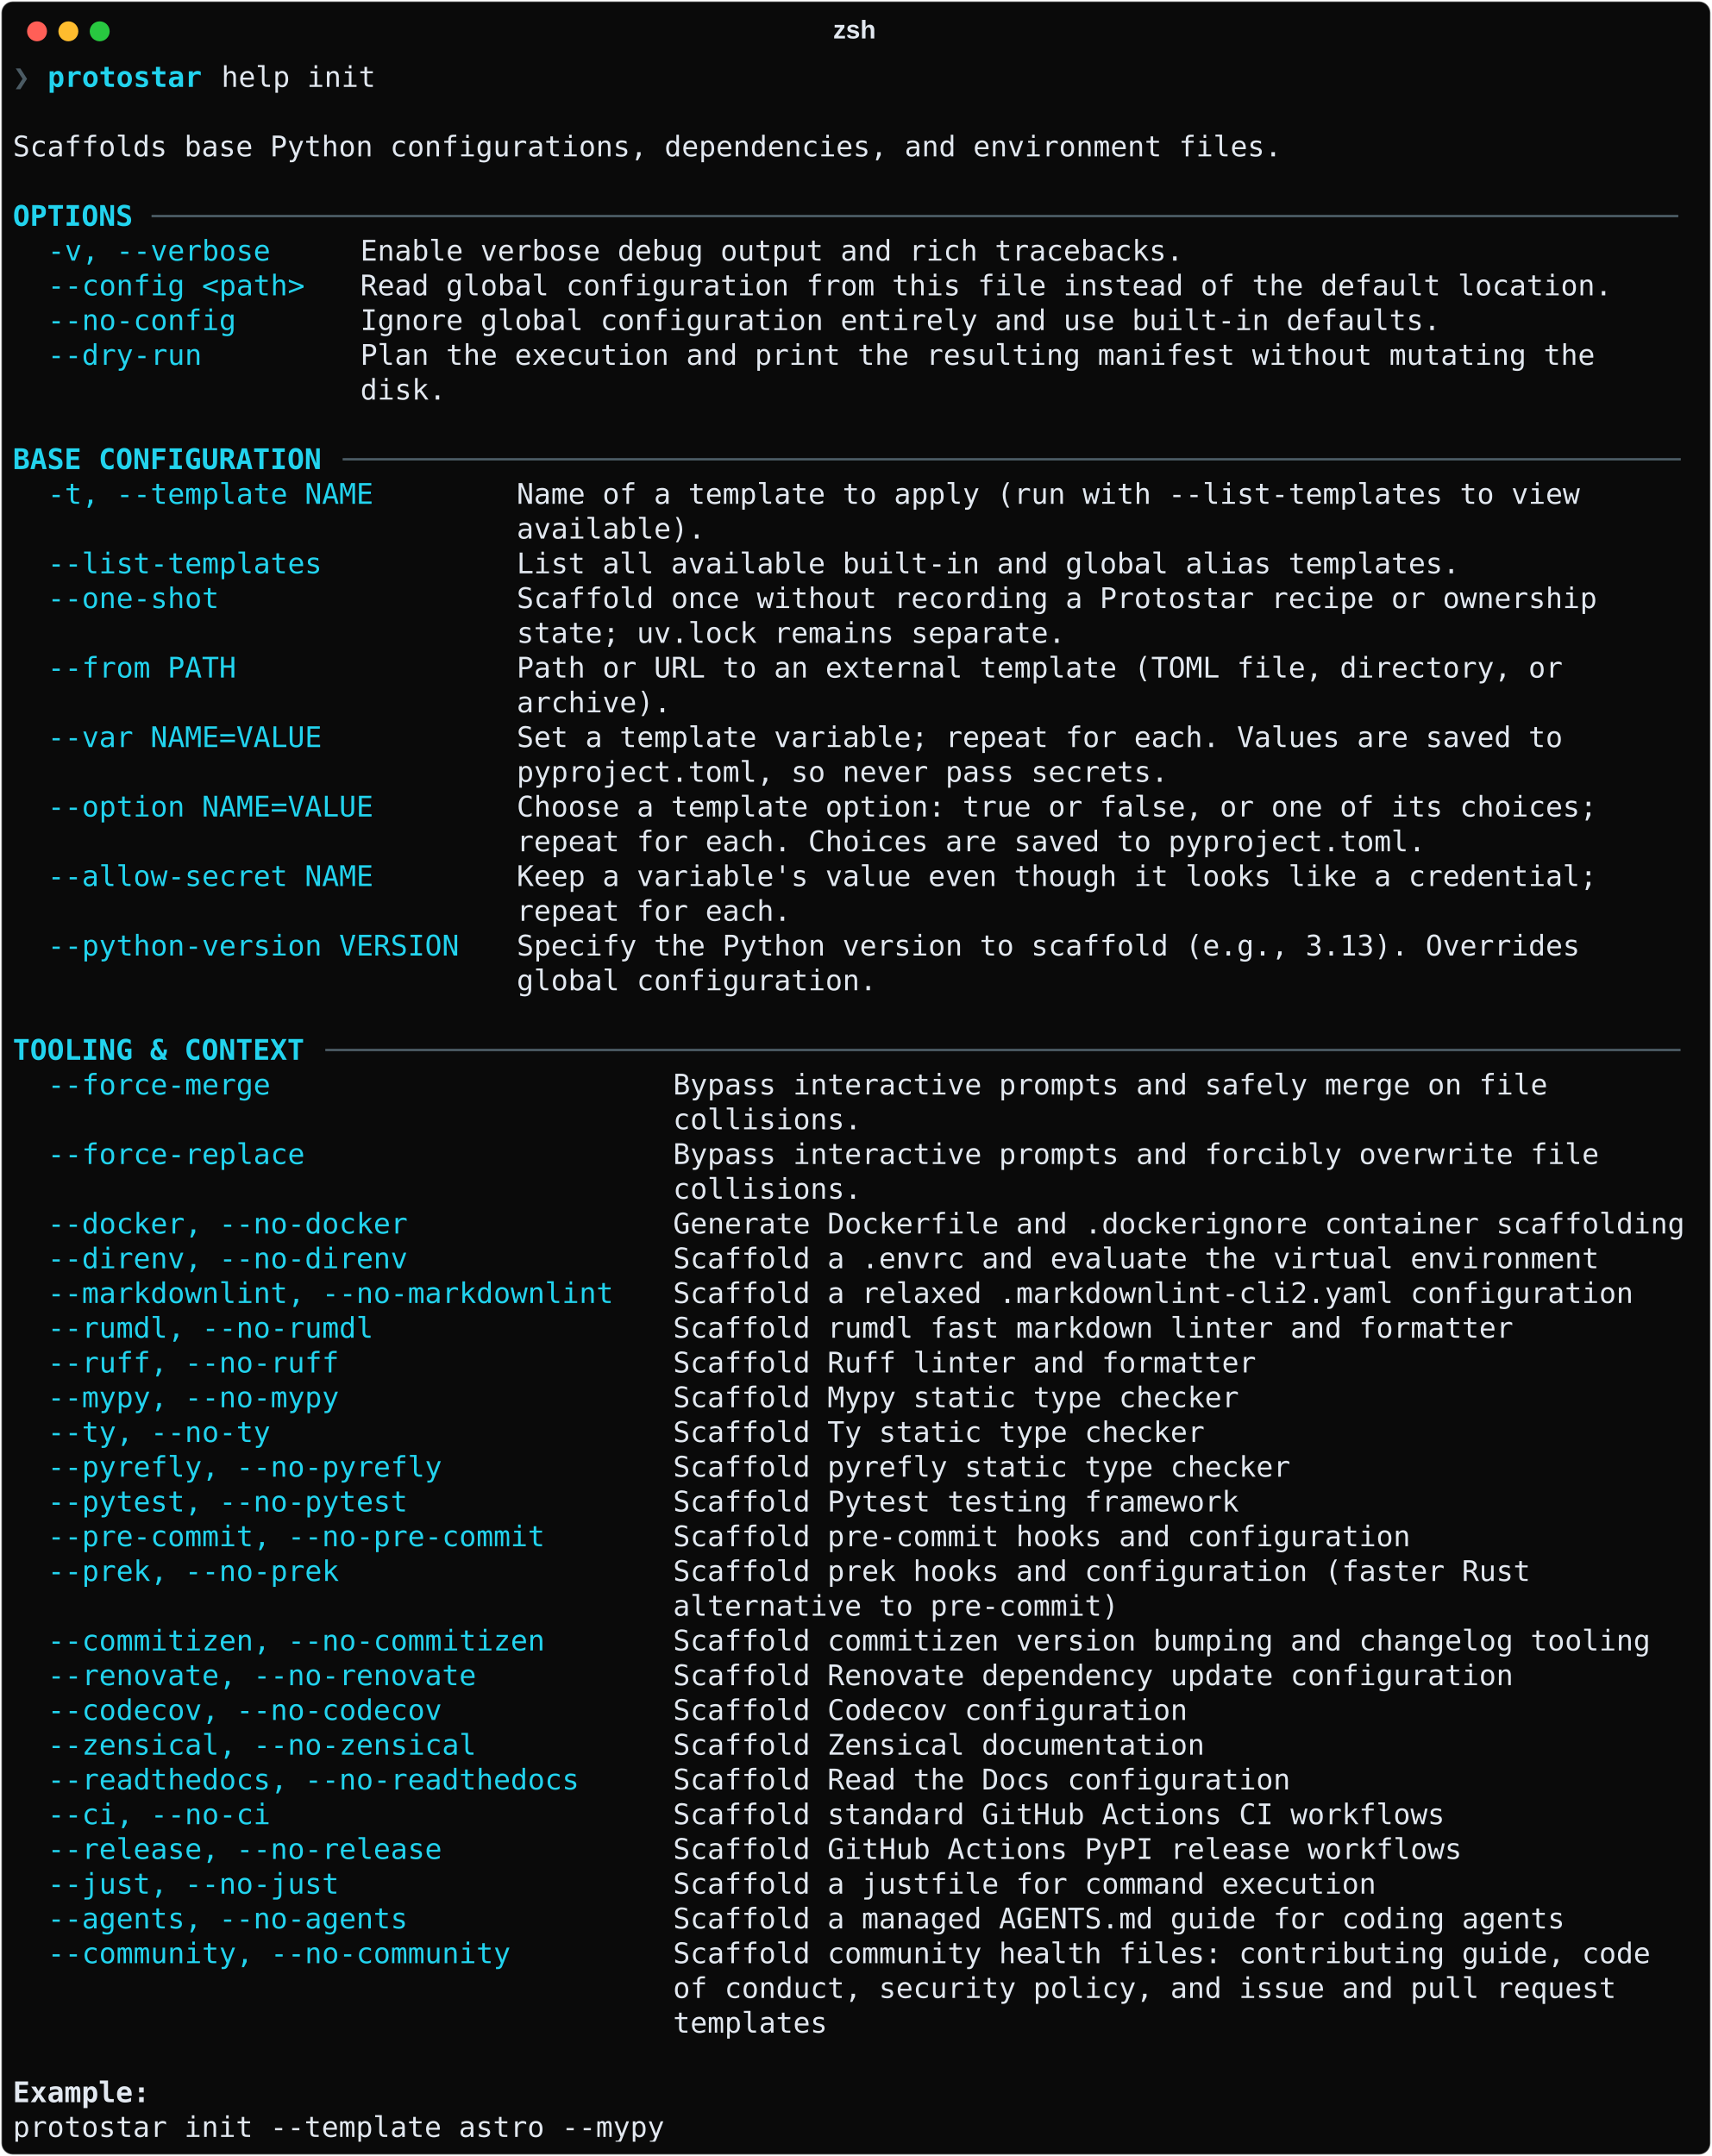
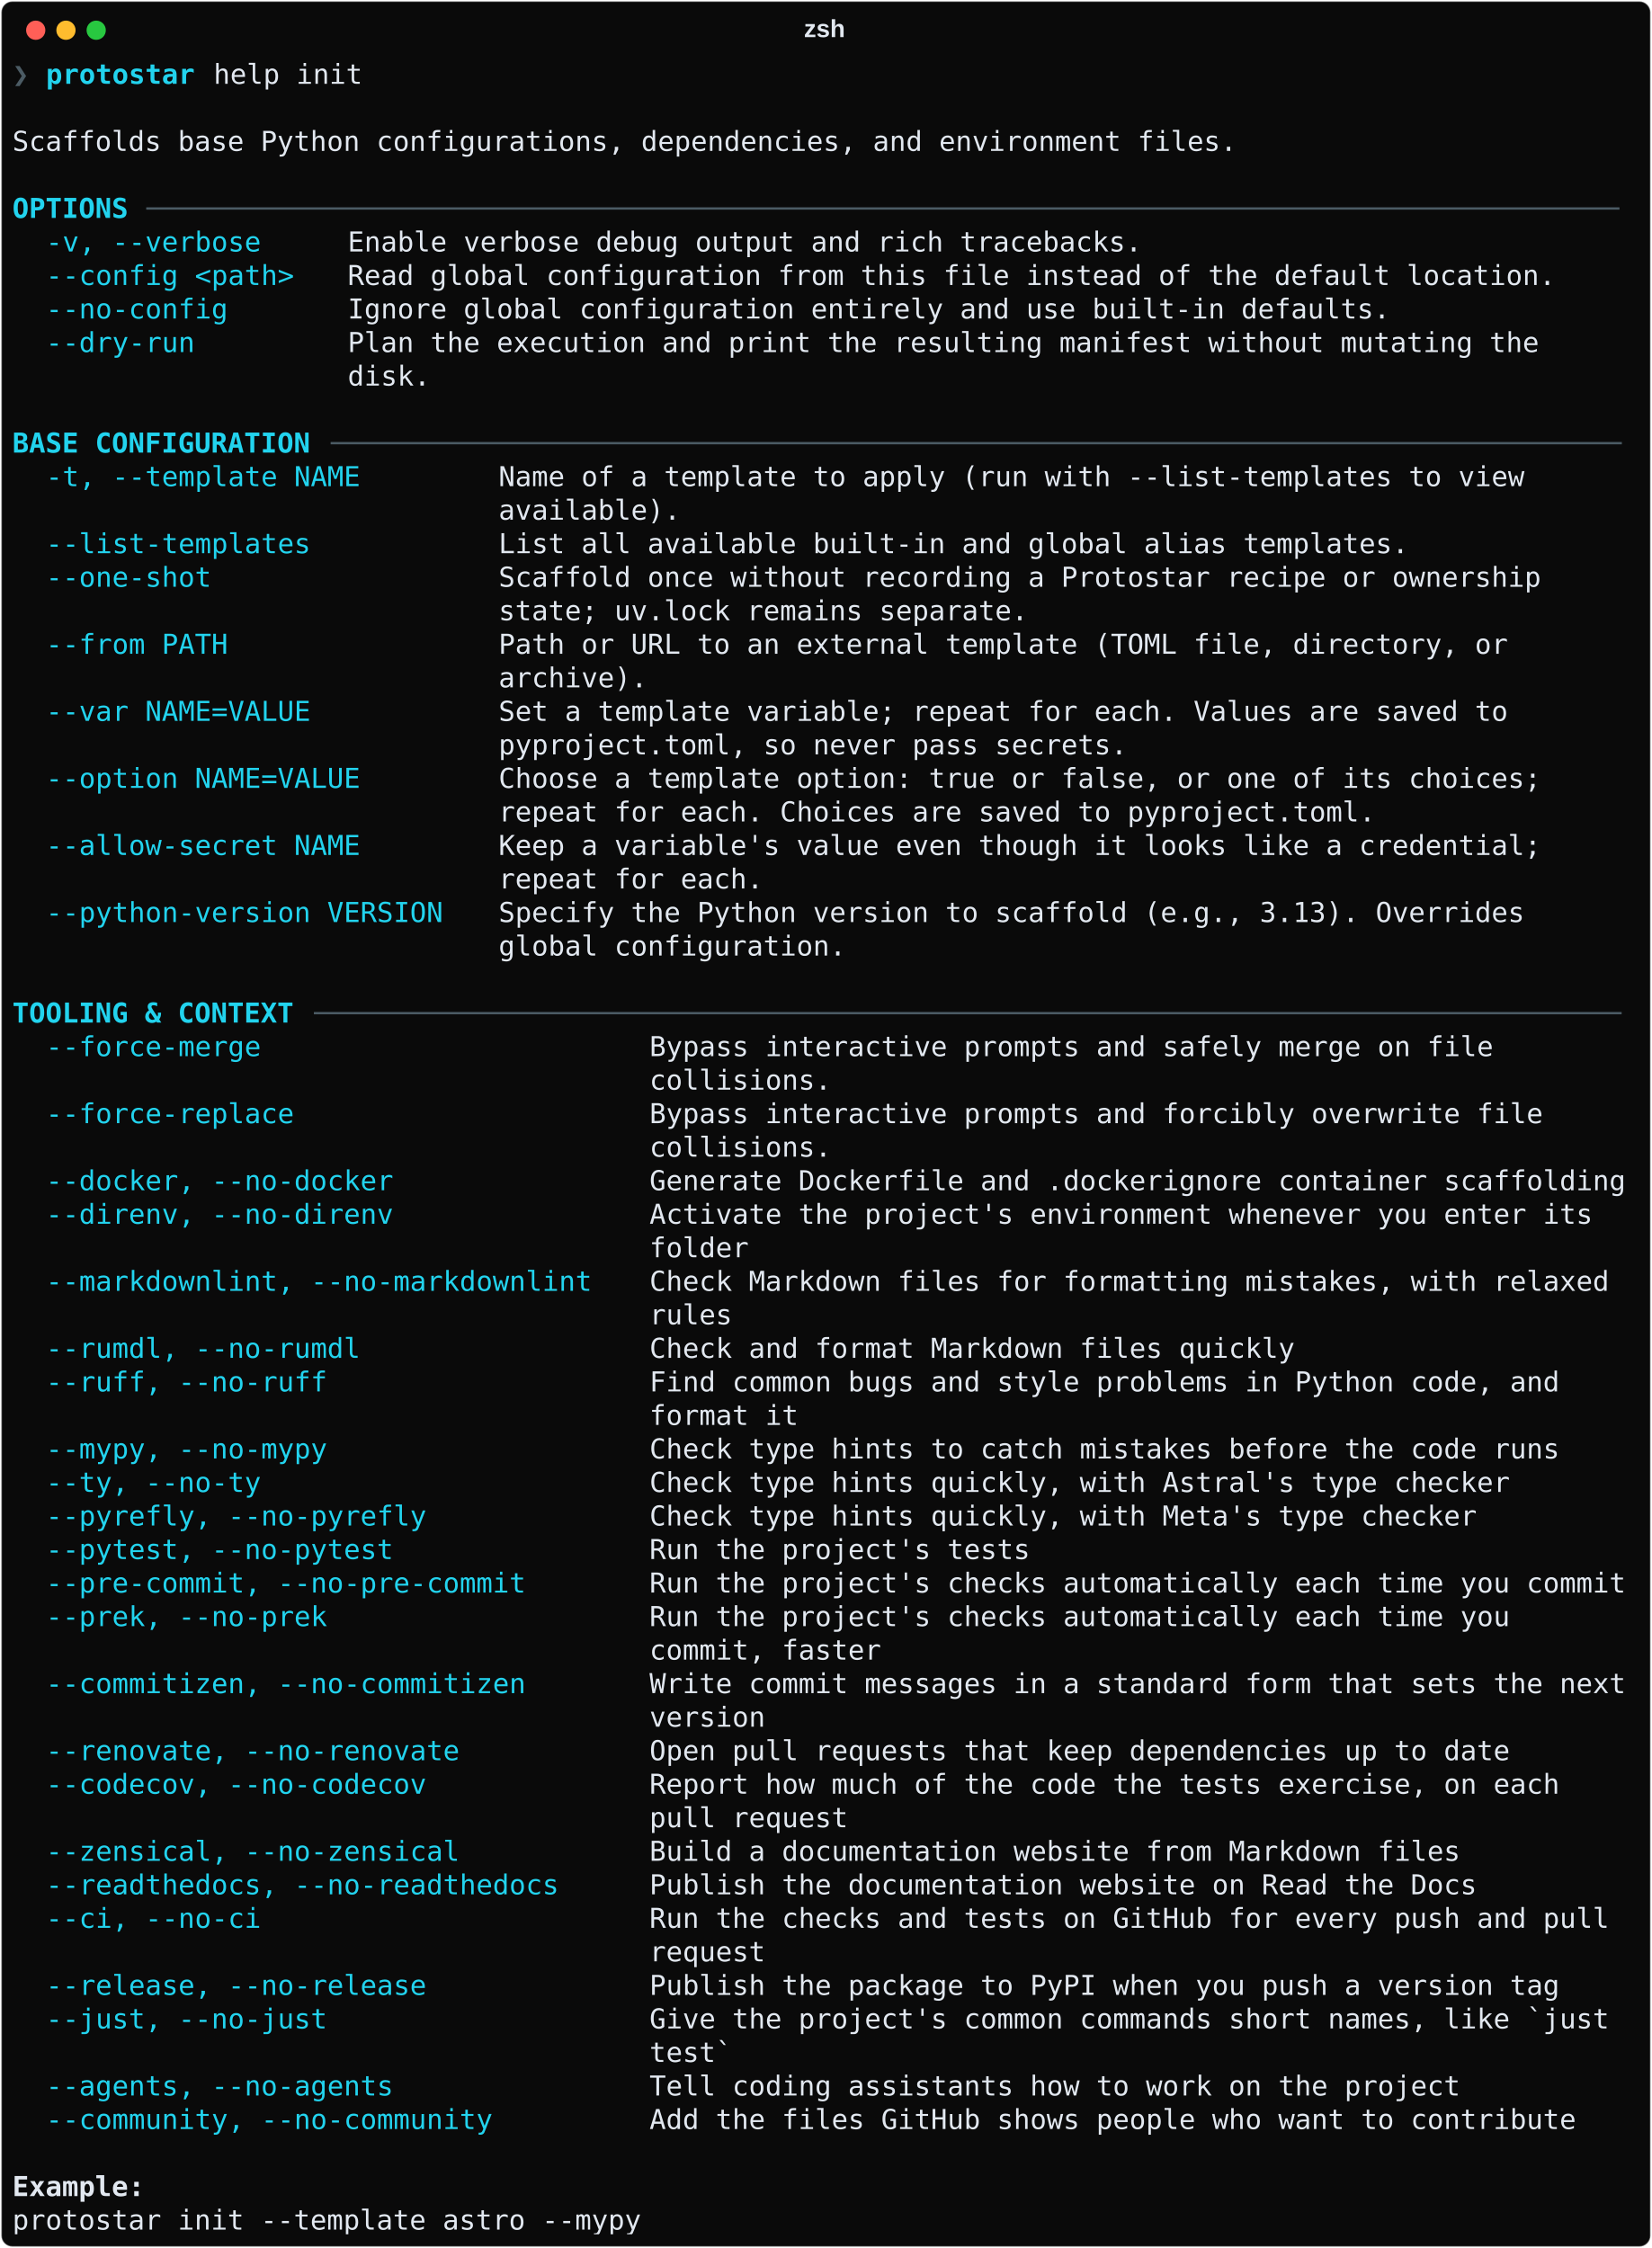
- <svg xmlns="http://www.w3.org/2000/svg" class="rich-terminal" viewBox="0 0 1202 1514.0">
+ <svg xmlns="http://www.w3.org/2000/svg" class="rich-terminal" viewBox="0 0 1202 1636.0">
  <style>

    @font-face {
        font-family: "Fira Code";
        src: local("FiraCode-Regular"),
                url("https://cdnjs.cloudflare.com/ajax/libs/firacode/6.2.0/woff2/FiraCode-Regular.woff2") format("woff2"),
                url("https://cdnjs.cloudflare.com/ajax/libs/firacode/6.2.0/woff/FiraCode-Regular.woff") format("woff");
        font-style: normal;
        font-weight: 400;
    }
    @font-face {
        font-family: "Fira Code";
        src: local("FiraCode-Bold"),
                url("https://cdnjs.cloudflare.com/ajax/libs/firacode/6.2.0/woff2/FiraCode-Bold.woff2") format("woff2"),
                url("https://cdnjs.cloudflare.com/ajax/libs/firacode/6.2.0/woff/FiraCode-Bold.woff") format("woff");
        font-style: bold;
        font-weight: 700;
    }

    .cli_init_help-matrix {
        font-family: Fira Code, monospace;
        font-size: 20px;
        line-height: 24.4px;
        font-variant-east-asian: full-width;
    }

    .cli_init_help-title {
        font-size: 18px;
        font-weight: bold;
        font-family: arial;
    }

    .cli_init_help-r1 { fill: #4b5b64 }
.cli_init_help-r2 { fill: #22d3ee;font-weight: bold }
.cli_init_help-r3 { fill: #e2e8f0 }
.cli_init_help-r4 { fill: #22d3ee }
.cli_init_help-r5 { fill: #e2e8f0;font-weight: bold }
    </style>
  <defs>
    <clipPath id="cli_init_help-clip-terminal">
-       <rect x="0" y="0" width="1182.4" height="1463.0" />
+       <rect x="0" y="0" width="1182.4" height="1585.0" />
    </clipPath>
    <clipPath id="cli_init_help-line-0">
      <rect x="0" y="1.5" width="1183.4" height="24.65" />
    </clipPath>
    <clipPath id="cli_init_help-line-1">
      <rect x="0" y="25.9" width="1183.4" height="24.65" />
    </clipPath>
    <clipPath id="cli_init_help-line-2">
      <rect x="0" y="50.3" width="1183.4" height="24.65" />
    </clipPath>
    <clipPath id="cli_init_help-line-3">
      <rect x="0" y="74.7" width="1183.4" height="24.65" />
    </clipPath>
    <clipPath id="cli_init_help-line-4">
      <rect x="0" y="99.1" width="1183.4" height="24.65" />
    </clipPath>
    <clipPath id="cli_init_help-line-5">
      <rect x="0" y="123.5" width="1183.4" height="24.65" />
    </clipPath>
    <clipPath id="cli_init_help-line-6">
      <rect x="0" y="147.9" width="1183.4" height="24.65" />
    </clipPath>
    <clipPath id="cli_init_help-line-7">
      <rect x="0" y="172.3" width="1183.4" height="24.65" />
    </clipPath>
    <clipPath id="cli_init_help-line-8">
      <rect x="0" y="196.7" width="1183.4" height="24.65" />
    </clipPath>
    <clipPath id="cli_init_help-line-9">
      <rect x="0" y="221.1" width="1183.4" height="24.65" />
    </clipPath>
    <clipPath id="cli_init_help-line-10">
      <rect x="0" y="245.5" width="1183.4" height="24.65" />
    </clipPath>
    <clipPath id="cli_init_help-line-11">
      <rect x="0" y="269.9" width="1183.4" height="24.65" />
    </clipPath>
    <clipPath id="cli_init_help-line-12">
      <rect x="0" y="294.3" width="1183.4" height="24.65" />
    </clipPath>
    <clipPath id="cli_init_help-line-13">
      <rect x="0" y="318.7" width="1183.4" height="24.65" />
    </clipPath>
    <clipPath id="cli_init_help-line-14">
      <rect x="0" y="343.1" width="1183.4" height="24.65" />
    </clipPath>
    <clipPath id="cli_init_help-line-15">
      <rect x="0" y="367.5" width="1183.4" height="24.65" />
    </clipPath>
    <clipPath id="cli_init_help-line-16">
      <rect x="0" y="391.9" width="1183.4" height="24.65" />
    </clipPath>
    <clipPath id="cli_init_help-line-17">
      <rect x="0" y="416.3" width="1183.4" height="24.65" />
    </clipPath>
    <clipPath id="cli_init_help-line-18">
      <rect x="0" y="440.7" width="1183.4" height="24.65" />
    </clipPath>
    <clipPath id="cli_init_help-line-19">
      <rect x="0" y="465.1" width="1183.4" height="24.65" />
    </clipPath>
    <clipPath id="cli_init_help-line-20">
      <rect x="0" y="489.5" width="1183.4" height="24.65" />
    </clipPath>
    <clipPath id="cli_init_help-line-21">
      <rect x="0" y="513.9" width="1183.4" height="24.65" />
    </clipPath>
    <clipPath id="cli_init_help-line-22">
      <rect x="0" y="538.3" width="1183.4" height="24.65" />
    </clipPath>
    <clipPath id="cli_init_help-line-23">
      <rect x="0" y="562.7" width="1183.4" height="24.65" />
    </clipPath>
    <clipPath id="cli_init_help-line-24">
      <rect x="0" y="587.1" width="1183.4" height="24.65" />
    </clipPath>
    <clipPath id="cli_init_help-line-25">
      <rect x="0" y="611.5" width="1183.4" height="24.65" />
    </clipPath>
    <clipPath id="cli_init_help-line-26">
      <rect x="0" y="635.9" width="1183.4" height="24.65" />
    </clipPath>
    <clipPath id="cli_init_help-line-27">
      <rect x="0" y="660.3" width="1183.4" height="24.65" />
    </clipPath>
    <clipPath id="cli_init_help-line-28">
      <rect x="0" y="684.7" width="1183.4" height="24.65" />
    </clipPath>
    <clipPath id="cli_init_help-line-29">
      <rect x="0" y="709.1" width="1183.4" height="24.65" />
    </clipPath>
    <clipPath id="cli_init_help-line-30">
      <rect x="0" y="733.5" width="1183.4" height="24.65" />
    </clipPath>
    <clipPath id="cli_init_help-line-31">
      <rect x="0" y="757.9" width="1183.4" height="24.65" />
    </clipPath>
    <clipPath id="cli_init_help-line-32">
      <rect x="0" y="782.3" width="1183.4" height="24.65" />
    </clipPath>
    <clipPath id="cli_init_help-line-33">
      <rect x="0" y="806.7" width="1183.4" height="24.65" />
    </clipPath>
    <clipPath id="cli_init_help-line-34">
      <rect x="0" y="831.1" width="1183.4" height="24.65" />
    </clipPath>
    <clipPath id="cli_init_help-line-35">
      <rect x="0" y="855.5" width="1183.4" height="24.65" />
    </clipPath>
    <clipPath id="cli_init_help-line-36">
      <rect x="0" y="879.9" width="1183.4" height="24.65" />
    </clipPath>
    <clipPath id="cli_init_help-line-37">
      <rect x="0" y="904.3" width="1183.4" height="24.65" />
    </clipPath>
    <clipPath id="cli_init_help-line-38">
      <rect x="0" y="928.7" width="1183.4" height="24.65" />
    </clipPath>
    <clipPath id="cli_init_help-line-39">
      <rect x="0" y="953.1" width="1183.4" height="24.65" />
    </clipPath>
    <clipPath id="cli_init_help-line-40">
      <rect x="0" y="977.5" width="1183.4" height="24.65" />
    </clipPath>
    <clipPath id="cli_init_help-line-41">
      <rect x="0" y="1001.9" width="1183.4" height="24.65" />
    </clipPath>
    <clipPath id="cli_init_help-line-42">
      <rect x="0" y="1026.3" width="1183.4" height="24.65" />
    </clipPath>
    <clipPath id="cli_init_help-line-43">
      <rect x="0" y="1050.7" width="1183.4" height="24.65" />
    </clipPath>
    <clipPath id="cli_init_help-line-44">
      <rect x="0" y="1075.1" width="1183.4" height="24.65" />
    </clipPath>
    <clipPath id="cli_init_help-line-45">
      <rect x="0" y="1099.5" width="1183.4" height="24.65" />
    </clipPath>
    <clipPath id="cli_init_help-line-46">
      <rect x="0" y="1123.9" width="1183.4" height="24.65" />
    </clipPath>
    <clipPath id="cli_init_help-line-47">
      <rect x="0" y="1148.3" width="1183.4" height="24.65" />
    </clipPath>
    <clipPath id="cli_init_help-line-48">
      <rect x="0" y="1172.7" width="1183.4" height="24.65" />
    </clipPath>
    <clipPath id="cli_init_help-line-49">
      <rect x="0" y="1197.1" width="1183.4" height="24.65" />
    </clipPath>
    <clipPath id="cli_init_help-line-50">
      <rect x="0" y="1221.5" width="1183.4" height="24.65" />
    </clipPath>
    <clipPath id="cli_init_help-line-51">
      <rect x="0" y="1245.9" width="1183.4" height="24.65" />
    </clipPath>
    <clipPath id="cli_init_help-line-52">
      <rect x="0" y="1270.3" width="1183.4" height="24.65" />
    </clipPath>
    <clipPath id="cli_init_help-line-53">
      <rect x="0" y="1294.7" width="1183.4" height="24.65" />
    </clipPath>
    <clipPath id="cli_init_help-line-54">
      <rect x="0" y="1319.1" width="1183.4" height="24.65" />
    </clipPath>
    <clipPath id="cli_init_help-line-55">
      <rect x="0" y="1343.5" width="1183.4" height="24.65" />
    </clipPath>
    <clipPath id="cli_init_help-line-56">
      <rect x="0" y="1367.9" width="1183.4" height="24.65" />
    </clipPath>
    <clipPath id="cli_init_help-line-57">
      <rect x="0" y="1392.3" width="1183.4" height="24.65" />
    </clipPath>
    <clipPath id="cli_init_help-line-58">
      <rect x="0" y="1416.7" width="1183.4" height="24.65" />
    </clipPath>
+     <clipPath id="cli_init_help-line-59">
+       <rect x="0" y="1441.1" width="1183.4" height="24.65" />
+     </clipPath>
+     <clipPath id="cli_init_help-line-60">
+       <rect x="0" y="1465.5" width="1183.4" height="24.65" />
+     </clipPath>
+     <clipPath id="cli_init_help-line-61">
+       <rect x="0" y="1489.9" width="1183.4" height="24.65" />
+     </clipPath>
+     <clipPath id="cli_init_help-line-62">
+       <rect x="0" y="1514.3" width="1183.4" height="24.65" />
+     </clipPath>
+     <clipPath id="cli_init_help-line-63">
+       <rect x="0" y="1538.7" width="1183.4" height="24.65" />
+     </clipPath>
  </defs>
-   <rect fill="#0a0a0a" stroke="rgba(255,255,255,0.35)" stroke-width="1" x="1" y="1" width="1200" height="1512" rx="8" />
+   <rect fill="#0a0a0a" stroke="rgba(255,255,255,0.35)" stroke-width="1" x="1" y="1" width="1200" height="1634" rx="8" />
  <text class="cli_init_help-title" fill="#e2e8f0" text-anchor="middle" x="600" y="27">zsh</text>
  <g transform="translate(26,22)">
    <circle cx="0" cy="0" r="7" fill="#ff5f57" />
    <circle cx="22" cy="0" r="7" fill="#febc2e" />
    <circle cx="44" cy="0" r="7" fill="#28c840" />
  </g>
  <g transform="translate(9, 41)" clip-path="url(#cli_init_help-clip-terminal)">
    <g class="cli_init_help-matrix">
      <text class="cli_init_help-r1" x="0" y="20" textLength="24.4" clip-path="url(#cli_init_help-line-0)">❯ </text>
      <text class="cli_init_help-r2" x="24.4" y="20" textLength="122" clip-path="url(#cli_init_help-line-0)">protostar </text>
      <text class="cli_init_help-r3" x="146.4" y="20" textLength="109.8" clip-path="url(#cli_init_help-line-0)">help init</text>
      <text class="cli_init_help-r3" x="1183.4" y="20" textLength="12.2" clip-path="url(#cli_init_help-line-0)">
</text>
      <text class="cli_init_help-r3" x="1183.4" y="44.4" textLength="12.2" clip-path="url(#cli_init_help-line-1)">
</text>
      <text class="cli_init_help-r3" x="0" y="68.8" textLength="902.8" clip-path="url(#cli_init_help-line-2)">Scaffolds base Python configurations, dependencies, and environment files.</text>
      <text class="cli_init_help-r3" x="1183.4" y="68.8" textLength="12.2" clip-path="url(#cli_init_help-line-2)">
</text>
      <text class="cli_init_help-r3" x="1183.4" y="93.2" textLength="12.2" clip-path="url(#cli_init_help-line-3)">
</text>
      <text class="cli_init_help-r2" x="0" y="117.6" textLength="85.4" clip-path="url(#cli_init_help-line-4)">OPTIONS</text>
      <text class="cli_init_help-r1" x="97.6" y="117.6" textLength="1085.8" clip-path="url(#cli_init_help-line-4)">─────────────────────────────────────────────────────────────────────────────────────────</text>
      <text class="cli_init_help-r3" x="1183.4" y="117.6" textLength="12.2" clip-path="url(#cli_init_help-line-4)">
</text>
      <text class="cli_init_help-r4" x="24.4" y="142" textLength="183" clip-path="url(#cli_init_help-line-5)">-v, --verbose  </text>
      <text class="cli_init_help-r3" x="244" y="142" textLength="939.4" clip-path="url(#cli_init_help-line-5)">Enable verbose debug output and rich tracebacks.                             </text>
      <text class="cli_init_help-r3" x="1183.4" y="142" textLength="12.2" clip-path="url(#cli_init_help-line-5)">
</text>
      <text class="cli_init_help-r4" x="24.4" y="166.4" textLength="183" clip-path="url(#cli_init_help-line-6)">--config &lt;path&gt;</text>
      <text class="cli_init_help-r3" x="244" y="166.4" textLength="939.4" clip-path="url(#cli_init_help-line-6)">Read global configuration from this file instead of the default location.    </text>
      <text class="cli_init_help-r3" x="1183.4" y="166.4" textLength="12.2" clip-path="url(#cli_init_help-line-6)">
</text>
      <text class="cli_init_help-r4" x="24.4" y="190.8" textLength="183" clip-path="url(#cli_init_help-line-7)">--no-config    </text>
      <text class="cli_init_help-r3" x="244" y="190.8" textLength="939.4" clip-path="url(#cli_init_help-line-7)">Ignore global configuration entirely and use built-in defaults.              </text>
      <text class="cli_init_help-r3" x="1183.4" y="190.8" textLength="12.2" clip-path="url(#cli_init_help-line-7)">
</text>
      <text class="cli_init_help-r4" x="24.4" y="215.2" textLength="183" clip-path="url(#cli_init_help-line-8)">--dry-run      </text>
      <text class="cli_init_help-r3" x="244" y="215.2" textLength="939.4" clip-path="url(#cli_init_help-line-8)">Plan the execution and print the resulting manifest without mutating the     </text>
      <text class="cli_init_help-r3" x="1183.4" y="215.2" textLength="12.2" clip-path="url(#cli_init_help-line-8)">
</text>
      <text class="cli_init_help-r3" x="244" y="239.6" textLength="939.4" clip-path="url(#cli_init_help-line-9)">disk.                                                                        </text>
      <text class="cli_init_help-r3" x="1183.4" y="239.6" textLength="12.2" clip-path="url(#cli_init_help-line-9)">
</text>
      <text class="cli_init_help-r3" x="1183.4" y="264" textLength="12.2" clip-path="url(#cli_init_help-line-10)">
</text>
      <text class="cli_init_help-r2" x="0" y="288.4" textLength="219.6" clip-path="url(#cli_init_help-line-11)">BASE CONFIGURATION</text>
      <text class="cli_init_help-r1" x="231.8" y="288.4" textLength="951.6" clip-path="url(#cli_init_help-line-11)">──────────────────────────────────────────────────────────────────────────────</text>
      <text class="cli_init_help-r3" x="1183.4" y="288.4" textLength="12.2" clip-path="url(#cli_init_help-line-11)">
</text>
      <text class="cli_init_help-r4" x="24.4" y="312.8" textLength="292.8" clip-path="url(#cli_init_help-line-12)">-t, --template NAME     </text>
      <text class="cli_init_help-r3" x="353.8" y="312.8" textLength="829.6" clip-path="url(#cli_init_help-line-12)">Name of a template to apply (run with --list-templates to view      </text>
      <text class="cli_init_help-r3" x="1183.4" y="312.8" textLength="12.2" clip-path="url(#cli_init_help-line-12)">
</text>
      <text class="cli_init_help-r3" x="353.8" y="337.2" textLength="829.6" clip-path="url(#cli_init_help-line-13)">available).                                                         </text>
      <text class="cli_init_help-r3" x="1183.4" y="337.2" textLength="12.2" clip-path="url(#cli_init_help-line-13)">
</text>
      <text class="cli_init_help-r4" x="24.4" y="361.6" textLength="292.8" clip-path="url(#cli_init_help-line-14)">--list-templates        </text>
      <text class="cli_init_help-r3" x="353.8" y="361.6" textLength="829.6" clip-path="url(#cli_init_help-line-14)">List all available built-in and global alias templates.             </text>
      <text class="cli_init_help-r3" x="1183.4" y="361.6" textLength="12.2" clip-path="url(#cli_init_help-line-14)">
</text>
      <text class="cli_init_help-r4" x="24.4" y="386" textLength="292.8" clip-path="url(#cli_init_help-line-15)">--one-shot              </text>
      <text class="cli_init_help-r3" x="353.8" y="386" textLength="829.6" clip-path="url(#cli_init_help-line-15)">Scaffold once without recording a Protostar recipe or ownership     </text>
      <text class="cli_init_help-r3" x="1183.4" y="386" textLength="12.2" clip-path="url(#cli_init_help-line-15)">
</text>
      <text class="cli_init_help-r3" x="353.8" y="410.4" textLength="829.6" clip-path="url(#cli_init_help-line-16)">state; uv.lock remains separate.                                    </text>
      <text class="cli_init_help-r3" x="1183.4" y="410.4" textLength="12.2" clip-path="url(#cli_init_help-line-16)">
</text>
      <text class="cli_init_help-r4" x="24.4" y="434.8" textLength="292.8" clip-path="url(#cli_init_help-line-17)">--from PATH             </text>
      <text class="cli_init_help-r3" x="353.8" y="434.8" textLength="829.6" clip-path="url(#cli_init_help-line-17)">Path or URL to an external template (TOML file, directory, or       </text>
      <text class="cli_init_help-r3" x="1183.4" y="434.8" textLength="12.2" clip-path="url(#cli_init_help-line-17)">
</text>
      <text class="cli_init_help-r3" x="353.8" y="459.2" textLength="829.6" clip-path="url(#cli_init_help-line-18)">archive).                                                           </text>
      <text class="cli_init_help-r3" x="1183.4" y="459.2" textLength="12.2" clip-path="url(#cli_init_help-line-18)">
</text>
      <text class="cli_init_help-r4" x="24.4" y="483.6" textLength="292.8" clip-path="url(#cli_init_help-line-19)">--var NAME=VALUE        </text>
      <text class="cli_init_help-r3" x="353.8" y="483.6" textLength="829.6" clip-path="url(#cli_init_help-line-19)">Set a template variable; repeat for each. Values are saved to       </text>
      <text class="cli_init_help-r3" x="1183.4" y="483.6" textLength="12.2" clip-path="url(#cli_init_help-line-19)">
</text>
      <text class="cli_init_help-r3" x="353.8" y="508" textLength="829.6" clip-path="url(#cli_init_help-line-20)">pyproject.toml, so never pass secrets.                              </text>
      <text class="cli_init_help-r3" x="1183.4" y="508" textLength="12.2" clip-path="url(#cli_init_help-line-20)">
</text>
      <text class="cli_init_help-r4" x="24.4" y="532.4" textLength="292.8" clip-path="url(#cli_init_help-line-21)">--option NAME=VALUE     </text>
      <text class="cli_init_help-r3" x="353.8" y="532.4" textLength="829.6" clip-path="url(#cli_init_help-line-21)">Choose a template option: true or false, or one of its choices;     </text>
      <text class="cli_init_help-r3" x="1183.4" y="532.4" textLength="12.2" clip-path="url(#cli_init_help-line-21)">
</text>
      <text class="cli_init_help-r3" x="353.8" y="556.8" textLength="829.6" clip-path="url(#cli_init_help-line-22)">repeat for each. Choices are saved to pyproject.toml.               </text>
      <text class="cli_init_help-r3" x="1183.4" y="556.8" textLength="12.2" clip-path="url(#cli_init_help-line-22)">
</text>
      <text class="cli_init_help-r4" x="24.4" y="581.2" textLength="292.8" clip-path="url(#cli_init_help-line-23)">--allow-secret NAME     </text>
      <text class="cli_init_help-r3" x="353.8" y="581.2" textLength="829.6" clip-path="url(#cli_init_help-line-23)">Keep a variable's value even though it looks like a credential;     </text>
      <text class="cli_init_help-r3" x="1183.4" y="581.2" textLength="12.2" clip-path="url(#cli_init_help-line-23)">
</text>
      <text class="cli_init_help-r3" x="353.8" y="605.6" textLength="829.6" clip-path="url(#cli_init_help-line-24)">repeat for each.                                                    </text>
      <text class="cli_init_help-r3" x="1183.4" y="605.6" textLength="12.2" clip-path="url(#cli_init_help-line-24)">
</text>
      <text class="cli_init_help-r4" x="24.4" y="630" textLength="292.8" clip-path="url(#cli_init_help-line-25)">--python-version VERSION</text>
      <text class="cli_init_help-r3" x="353.8" y="630" textLength="829.6" clip-path="url(#cli_init_help-line-25)">Specify the Python version to scaffold (e.g., 3.13). Overrides      </text>
      <text class="cli_init_help-r3" x="1183.4" y="630" textLength="12.2" clip-path="url(#cli_init_help-line-25)">
</text>
      <text class="cli_init_help-r3" x="353.8" y="654.4" textLength="829.6" clip-path="url(#cli_init_help-line-26)">global configuration.                                               </text>
      <text class="cli_init_help-r3" x="1183.4" y="654.4" textLength="12.2" clip-path="url(#cli_init_help-line-26)">
</text>
      <text class="cli_init_help-r3" x="1183.4" y="678.8" textLength="12.2" clip-path="url(#cli_init_help-line-27)">
</text>
      <text class="cli_init_help-r2" x="0" y="703.2" textLength="207.4" clip-path="url(#cli_init_help-line-28)">TOOLING &amp; CONTEXT</text>
      <text class="cli_init_help-r1" x="219.6" y="703.2" textLength="963.8" clip-path="url(#cli_init_help-line-28)">───────────────────────────────────────────────────────────────────────────────</text>
      <text class="cli_init_help-r3" x="1183.4" y="703.2" textLength="12.2" clip-path="url(#cli_init_help-line-28)">
</text>
      <text class="cli_init_help-r4" x="24.4" y="727.6" textLength="402.6" clip-path="url(#cli_init_help-line-29)">--force-merge                    </text>
      <text class="cli_init_help-r3" x="463.6" y="727.6" textLength="719.8" clip-path="url(#cli_init_help-line-29)">Bypass interactive prompts and safely merge on file        </text>
      <text class="cli_init_help-r3" x="1183.4" y="727.6" textLength="12.2" clip-path="url(#cli_init_help-line-29)">
</text>
      <text class="cli_init_help-r3" x="463.6" y="752" textLength="719.8" clip-path="url(#cli_init_help-line-30)">collisions.                                                </text>
      <text class="cli_init_help-r3" x="1183.4" y="752" textLength="12.2" clip-path="url(#cli_init_help-line-30)">
</text>
      <text class="cli_init_help-r4" x="24.4" y="776.4" textLength="402.6" clip-path="url(#cli_init_help-line-31)">--force-replace                  </text>
      <text class="cli_init_help-r3" x="463.6" y="776.4" textLength="719.8" clip-path="url(#cli_init_help-line-31)">Bypass interactive prompts and forcibly overwrite file     </text>
      <text class="cli_init_help-r3" x="1183.4" y="776.4" textLength="12.2" clip-path="url(#cli_init_help-line-31)">
</text>
      <text class="cli_init_help-r3" x="463.6" y="800.8" textLength="719.8" clip-path="url(#cli_init_help-line-32)">collisions.                                                </text>
      <text class="cli_init_help-r3" x="1183.4" y="800.8" textLength="12.2" clip-path="url(#cli_init_help-line-32)">
</text>
      <text class="cli_init_help-r4" x="24.4" y="825.2" textLength="402.6" clip-path="url(#cli_init_help-line-33)">--docker, --no-docker            </text>
      <text class="cli_init_help-r3" x="463.6" y="825.2" textLength="719.8" clip-path="url(#cli_init_help-line-33)">Generate Dockerfile and .dockerignore container scaffolding</text>
      <text class="cli_init_help-r3" x="1183.4" y="825.2" textLength="12.2" clip-path="url(#cli_init_help-line-33)">
</text>
      <text class="cli_init_help-r4" x="24.4" y="849.6" textLength="402.6" clip-path="url(#cli_init_help-line-34)">--direnv, --no-direnv            </text>
-       <text class="cli_init_help-r3" x="463.6" y="849.6" textLength="719.8" clip-path="url(#cli_init_help-line-34)">Scaffold a .envrc and evaluate the virtual environment     </text>
+       <text class="cli_init_help-r3" x="463.6" y="849.6" textLength="719.8" clip-path="url(#cli_init_help-line-34)">Activate the project's environment whenever you enter its  </text>
      <text class="cli_init_help-r3" x="1183.4" y="849.6" textLength="12.2" clip-path="url(#cli_init_help-line-34)">
</text>
-       <text class="cli_init_help-r4" x="24.4" y="874" textLength="402.6" clip-path="url(#cli_init_help-line-35)">--markdownlint, --no-markdownlint</text>
-       <text class="cli_init_help-r3" x="463.6" y="874" textLength="719.8" clip-path="url(#cli_init_help-line-35)">Scaffold a relaxed .markdownlint-cli2.yaml configuration   </text>
+       <text class="cli_init_help-r3" x="463.6" y="874" textLength="719.8" clip-path="url(#cli_init_help-line-35)">folder                                                     </text>
      <text class="cli_init_help-r3" x="1183.4" y="874" textLength="12.2" clip-path="url(#cli_init_help-line-35)">
</text>
-       <text class="cli_init_help-r4" x="24.4" y="898.4" textLength="402.6" clip-path="url(#cli_init_help-line-36)">--rumdl, --no-rumdl              </text>
-       <text class="cli_init_help-r3" x="463.6" y="898.4" textLength="719.8" clip-path="url(#cli_init_help-line-36)">Scaffold rumdl fast markdown linter and formatter          </text>
+       <text class="cli_init_help-r4" x="24.4" y="898.4" textLength="402.6" clip-path="url(#cli_init_help-line-36)">--markdownlint, --no-markdownlint</text>
+       <text class="cli_init_help-r3" x="463.6" y="898.4" textLength="719.8" clip-path="url(#cli_init_help-line-36)">Check Markdown files for formatting mistakes, with relaxed </text>
      <text class="cli_init_help-r3" x="1183.4" y="898.4" textLength="12.2" clip-path="url(#cli_init_help-line-36)">
</text>
-       <text class="cli_init_help-r4" x="24.4" y="922.8" textLength="402.6" clip-path="url(#cli_init_help-line-37)">--ruff, --no-ruff                </text>
-       <text class="cli_init_help-r3" x="463.6" y="922.8" textLength="719.8" clip-path="url(#cli_init_help-line-37)">Scaffold Ruff linter and formatter                         </text>
+       <text class="cli_init_help-r3" x="463.6" y="922.8" textLength="719.8" clip-path="url(#cli_init_help-line-37)">rules                                                      </text>
      <text class="cli_init_help-r3" x="1183.4" y="922.8" textLength="12.2" clip-path="url(#cli_init_help-line-37)">
</text>
-       <text class="cli_init_help-r4" x="24.4" y="947.2" textLength="402.6" clip-path="url(#cli_init_help-line-38)">--mypy, --no-mypy                </text>
-       <text class="cli_init_help-r3" x="463.6" y="947.2" textLength="719.8" clip-path="url(#cli_init_help-line-38)">Scaffold Mypy static type checker                          </text>
+       <text class="cli_init_help-r4" x="24.4" y="947.2" textLength="402.6" clip-path="url(#cli_init_help-line-38)">--rumdl, --no-rumdl              </text>
+       <text class="cli_init_help-r3" x="463.6" y="947.2" textLength="719.8" clip-path="url(#cli_init_help-line-38)">Check and format Markdown files quickly                    </text>
      <text class="cli_init_help-r3" x="1183.4" y="947.2" textLength="12.2" clip-path="url(#cli_init_help-line-38)">
</text>
-       <text class="cli_init_help-r4" x="24.4" y="971.6" textLength="402.6" clip-path="url(#cli_init_help-line-39)">--ty, --no-ty                    </text>
-       <text class="cli_init_help-r3" x="463.6" y="971.6" textLength="719.8" clip-path="url(#cli_init_help-line-39)">Scaffold Ty static type checker                            </text>
+       <text class="cli_init_help-r4" x="24.4" y="971.6" textLength="402.6" clip-path="url(#cli_init_help-line-39)">--ruff, --no-ruff                </text>
+       <text class="cli_init_help-r3" x="463.6" y="971.6" textLength="719.8" clip-path="url(#cli_init_help-line-39)">Find common bugs and style problems in Python code, and    </text>
      <text class="cli_init_help-r3" x="1183.4" y="971.6" textLength="12.2" clip-path="url(#cli_init_help-line-39)">
</text>
-       <text class="cli_init_help-r4" x="24.4" y="996" textLength="402.6" clip-path="url(#cli_init_help-line-40)">--pyrefly, --no-pyrefly          </text>
-       <text class="cli_init_help-r3" x="463.6" y="996" textLength="719.8" clip-path="url(#cli_init_help-line-40)">Scaffold pyrefly static type checker                       </text>
+       <text class="cli_init_help-r3" x="463.6" y="996" textLength="719.8" clip-path="url(#cli_init_help-line-40)">format it                                                  </text>
      <text class="cli_init_help-r3" x="1183.4" y="996" textLength="12.2" clip-path="url(#cli_init_help-line-40)">
</text>
-       <text class="cli_init_help-r4" x="24.4" y="1020.4" textLength="402.6" clip-path="url(#cli_init_help-line-41)">--pytest, --no-pytest            </text>
-       <text class="cli_init_help-r3" x="463.6" y="1020.4" textLength="719.8" clip-path="url(#cli_init_help-line-41)">Scaffold Pytest testing framework                          </text>
+       <text class="cli_init_help-r4" x="24.4" y="1020.4" textLength="402.6" clip-path="url(#cli_init_help-line-41)">--mypy, --no-mypy                </text>
+       <text class="cli_init_help-r3" x="463.6" y="1020.4" textLength="719.8" clip-path="url(#cli_init_help-line-41)">Check type hints to catch mistakes before the code runs    </text>
      <text class="cli_init_help-r3" x="1183.4" y="1020.4" textLength="12.2" clip-path="url(#cli_init_help-line-41)">
</text>
-       <text class="cli_init_help-r4" x="24.4" y="1044.8" textLength="402.6" clip-path="url(#cli_init_help-line-42)">--pre-commit, --no-pre-commit    </text>
-       <text class="cli_init_help-r3" x="463.6" y="1044.8" textLength="719.8" clip-path="url(#cli_init_help-line-42)">Scaffold pre-commit hooks and configuration                </text>
+       <text class="cli_init_help-r4" x="24.4" y="1044.8" textLength="402.6" clip-path="url(#cli_init_help-line-42)">--ty, --no-ty                    </text>
+       <text class="cli_init_help-r3" x="463.6" y="1044.8" textLength="719.8" clip-path="url(#cli_init_help-line-42)">Check type hints quickly, with Astral's type checker       </text>
      <text class="cli_init_help-r3" x="1183.4" y="1044.8" textLength="12.2" clip-path="url(#cli_init_help-line-42)">
</text>
-       <text class="cli_init_help-r4" x="24.4" y="1069.2" textLength="402.6" clip-path="url(#cli_init_help-line-43)">--prek, --no-prek                </text>
-       <text class="cli_init_help-r3" x="463.6" y="1069.2" textLength="719.8" clip-path="url(#cli_init_help-line-43)">Scaffold prek hooks and configuration (faster Rust         </text>
+       <text class="cli_init_help-r4" x="24.4" y="1069.2" textLength="402.6" clip-path="url(#cli_init_help-line-43)">--pyrefly, --no-pyrefly          </text>
+       <text class="cli_init_help-r3" x="463.6" y="1069.2" textLength="719.8" clip-path="url(#cli_init_help-line-43)">Check type hints quickly, with Meta's type checker         </text>
      <text class="cli_init_help-r3" x="1183.4" y="1069.2" textLength="12.2" clip-path="url(#cli_init_help-line-43)">
</text>
-       <text class="cli_init_help-r3" x="463.6" y="1093.6" textLength="719.8" clip-path="url(#cli_init_help-line-44)">alternative to pre-commit)                                 </text>
+       <text class="cli_init_help-r4" x="24.4" y="1093.6" textLength="402.6" clip-path="url(#cli_init_help-line-44)">--pytest, --no-pytest            </text>
+       <text class="cli_init_help-r3" x="463.6" y="1093.6" textLength="719.8" clip-path="url(#cli_init_help-line-44)">Run the project's tests                                    </text>
      <text class="cli_init_help-r3" x="1183.4" y="1093.6" textLength="12.2" clip-path="url(#cli_init_help-line-44)">
</text>
-       <text class="cli_init_help-r4" x="24.4" y="1118" textLength="402.6" clip-path="url(#cli_init_help-line-45)">--commitizen, --no-commitizen    </text>
-       <text class="cli_init_help-r3" x="463.6" y="1118" textLength="719.8" clip-path="url(#cli_init_help-line-45)">Scaffold commitizen version bumping and changelog tooling  </text>
+       <text class="cli_init_help-r4" x="24.4" y="1118" textLength="402.6" clip-path="url(#cli_init_help-line-45)">--pre-commit, --no-pre-commit    </text>
+       <text class="cli_init_help-r3" x="463.6" y="1118" textLength="719.8" clip-path="url(#cli_init_help-line-45)">Run the project's checks automatically each time you commit</text>
      <text class="cli_init_help-r3" x="1183.4" y="1118" textLength="12.2" clip-path="url(#cli_init_help-line-45)">
</text>
-       <text class="cli_init_help-r4" x="24.4" y="1142.4" textLength="402.6" clip-path="url(#cli_init_help-line-46)">--renovate, --no-renovate        </text>
-       <text class="cli_init_help-r3" x="463.6" y="1142.4" textLength="719.8" clip-path="url(#cli_init_help-line-46)">Scaffold Renovate dependency update configuration          </text>
+       <text class="cli_init_help-r4" x="24.4" y="1142.4" textLength="402.6" clip-path="url(#cli_init_help-line-46)">--prek, --no-prek                </text>
+       <text class="cli_init_help-r3" x="463.6" y="1142.4" textLength="719.8" clip-path="url(#cli_init_help-line-46)">Run the project's checks automatically each time you       </text>
      <text class="cli_init_help-r3" x="1183.4" y="1142.4" textLength="12.2" clip-path="url(#cli_init_help-line-46)">
</text>
-       <text class="cli_init_help-r4" x="24.4" y="1166.8" textLength="402.6" clip-path="url(#cli_init_help-line-47)">--codecov, --no-codecov          </text>
-       <text class="cli_init_help-r3" x="463.6" y="1166.8" textLength="719.8" clip-path="url(#cli_init_help-line-47)">Scaffold Codecov configuration                             </text>
+       <text class="cli_init_help-r3" x="463.6" y="1166.8" textLength="719.8" clip-path="url(#cli_init_help-line-47)">commit, faster                                             </text>
      <text class="cli_init_help-r3" x="1183.4" y="1166.8" textLength="12.2" clip-path="url(#cli_init_help-line-47)">
</text>
-       <text class="cli_init_help-r4" x="24.4" y="1191.2" textLength="402.6" clip-path="url(#cli_init_help-line-48)">--zensical, --no-zensical        </text>
-       <text class="cli_init_help-r3" x="463.6" y="1191.2" textLength="719.8" clip-path="url(#cli_init_help-line-48)">Scaffold Zensical documentation                            </text>
+       <text class="cli_init_help-r4" x="24.4" y="1191.2" textLength="402.6" clip-path="url(#cli_init_help-line-48)">--commitizen, --no-commitizen    </text>
+       <text class="cli_init_help-r3" x="463.6" y="1191.2" textLength="719.8" clip-path="url(#cli_init_help-line-48)">Write commit messages in a standard form that sets the next</text>
      <text class="cli_init_help-r3" x="1183.4" y="1191.2" textLength="12.2" clip-path="url(#cli_init_help-line-48)">
</text>
-       <text class="cli_init_help-r4" x="24.4" y="1215.6" textLength="402.6" clip-path="url(#cli_init_help-line-49)">--readthedocs, --no-readthedocs  </text>
-       <text class="cli_init_help-r3" x="463.6" y="1215.6" textLength="719.8" clip-path="url(#cli_init_help-line-49)">Scaffold Read the Docs configuration                       </text>
+       <text class="cli_init_help-r3" x="463.6" y="1215.6" textLength="719.8" clip-path="url(#cli_init_help-line-49)">version                                                    </text>
      <text class="cli_init_help-r3" x="1183.4" y="1215.6" textLength="12.2" clip-path="url(#cli_init_help-line-49)">
</text>
-       <text class="cli_init_help-r4" x="24.4" y="1240" textLength="402.6" clip-path="url(#cli_init_help-line-50)">--ci, --no-ci                    </text>
-       <text class="cli_init_help-r3" x="463.6" y="1240" textLength="719.8" clip-path="url(#cli_init_help-line-50)">Scaffold standard GitHub Actions CI workflows              </text>
+       <text class="cli_init_help-r4" x="24.4" y="1240" textLength="402.6" clip-path="url(#cli_init_help-line-50)">--renovate, --no-renovate        </text>
+       <text class="cli_init_help-r3" x="463.6" y="1240" textLength="719.8" clip-path="url(#cli_init_help-line-50)">Open pull requests that keep dependencies up to date       </text>
      <text class="cli_init_help-r3" x="1183.4" y="1240" textLength="12.2" clip-path="url(#cli_init_help-line-50)">
</text>
-       <text class="cli_init_help-r4" x="24.4" y="1264.4" textLength="402.6" clip-path="url(#cli_init_help-line-51)">--release, --no-release          </text>
-       <text class="cli_init_help-r3" x="463.6" y="1264.4" textLength="719.8" clip-path="url(#cli_init_help-line-51)">Scaffold GitHub Actions PyPI release workflows             </text>
+       <text class="cli_init_help-r4" x="24.4" y="1264.4" textLength="402.6" clip-path="url(#cli_init_help-line-51)">--codecov, --no-codecov          </text>
+       <text class="cli_init_help-r3" x="463.6" y="1264.4" textLength="719.8" clip-path="url(#cli_init_help-line-51)">Report how much of the code the tests exercise, on each    </text>
      <text class="cli_init_help-r3" x="1183.4" y="1264.4" textLength="12.2" clip-path="url(#cli_init_help-line-51)">
</text>
-       <text class="cli_init_help-r4" x="24.4" y="1288.8" textLength="402.6" clip-path="url(#cli_init_help-line-52)">--just, --no-just                </text>
-       <text class="cli_init_help-r3" x="463.6" y="1288.8" textLength="719.8" clip-path="url(#cli_init_help-line-52)">Scaffold a justfile for command execution                  </text>
+       <text class="cli_init_help-r3" x="463.6" y="1288.8" textLength="719.8" clip-path="url(#cli_init_help-line-52)">pull request                                               </text>
      <text class="cli_init_help-r3" x="1183.4" y="1288.8" textLength="12.2" clip-path="url(#cli_init_help-line-52)">
</text>
-       <text class="cli_init_help-r4" x="24.4" y="1313.2" textLength="402.6" clip-path="url(#cli_init_help-line-53)">--agents, --no-agents            </text>
-       <text class="cli_init_help-r3" x="463.6" y="1313.2" textLength="719.8" clip-path="url(#cli_init_help-line-53)">Scaffold a managed AGENTS.md guide for coding agents       </text>
+       <text class="cli_init_help-r4" x="24.4" y="1313.2" textLength="402.6" clip-path="url(#cli_init_help-line-53)">--zensical, --no-zensical        </text>
+       <text class="cli_init_help-r3" x="463.6" y="1313.2" textLength="719.8" clip-path="url(#cli_init_help-line-53)">Build a documentation website from Markdown files          </text>
      <text class="cli_init_help-r3" x="1183.4" y="1313.2" textLength="12.2" clip-path="url(#cli_init_help-line-53)">
</text>
-       <text class="cli_init_help-r4" x="24.4" y="1337.6" textLength="402.6" clip-path="url(#cli_init_help-line-54)">--community, --no-community      </text>
-       <text class="cli_init_help-r3" x="463.6" y="1337.6" textLength="719.8" clip-path="url(#cli_init_help-line-54)">Scaffold community health files: contributing guide, code  </text>
+       <text class="cli_init_help-r4" x="24.4" y="1337.6" textLength="402.6" clip-path="url(#cli_init_help-line-54)">--readthedocs, --no-readthedocs  </text>
+       <text class="cli_init_help-r3" x="463.6" y="1337.6" textLength="719.8" clip-path="url(#cli_init_help-line-54)">Publish the documentation website on Read the Docs         </text>
      <text class="cli_init_help-r3" x="1183.4" y="1337.6" textLength="12.2" clip-path="url(#cli_init_help-line-54)">
</text>
-       <text class="cli_init_help-r3" x="463.6" y="1362" textLength="719.8" clip-path="url(#cli_init_help-line-55)">of conduct, security policy, and issue and pull request    </text>
+       <text class="cli_init_help-r4" x="24.4" y="1362" textLength="402.6" clip-path="url(#cli_init_help-line-55)">--ci, --no-ci                    </text>
+       <text class="cli_init_help-r3" x="463.6" y="1362" textLength="719.8" clip-path="url(#cli_init_help-line-55)">Run the checks and tests on GitHub for every push and pull </text>
      <text class="cli_init_help-r3" x="1183.4" y="1362" textLength="12.2" clip-path="url(#cli_init_help-line-55)">
</text>
-       <text class="cli_init_help-r3" x="463.6" y="1386.4" textLength="719.8" clip-path="url(#cli_init_help-line-56)">templates                                                  </text>
+       <text class="cli_init_help-r3" x="463.6" y="1386.4" textLength="719.8" clip-path="url(#cli_init_help-line-56)">request                                                    </text>
      <text class="cli_init_help-r3" x="1183.4" y="1386.4" textLength="12.2" clip-path="url(#cli_init_help-line-56)">
</text>
+       <text class="cli_init_help-r4" x="24.4" y="1410.8" textLength="402.6" clip-path="url(#cli_init_help-line-57)">--release, --no-release          </text>
+       <text class="cli_init_help-r3" x="463.6" y="1410.8" textLength="719.8" clip-path="url(#cli_init_help-line-57)">Publish the package to PyPI when you push a version tag    </text>
      <text class="cli_init_help-r3" x="1183.4" y="1410.8" textLength="12.2" clip-path="url(#cli_init_help-line-57)">
</text>
-       <text class="cli_init_help-r5" x="0" y="1435.2" textLength="97.6" clip-path="url(#cli_init_help-line-58)">Example:</text>
+       <text class="cli_init_help-r4" x="24.4" y="1435.2" textLength="402.6" clip-path="url(#cli_init_help-line-58)">--just, --no-just                </text>
+       <text class="cli_init_help-r3" x="463.6" y="1435.2" textLength="719.8" clip-path="url(#cli_init_help-line-58)">Give the project's common commands short names, like `just </text>
      <text class="cli_init_help-r3" x="1183.4" y="1435.2" textLength="12.2" clip-path="url(#cli_init_help-line-58)">
</text>
-       <text class="cli_init_help-r3" x="0" y="1459.6" textLength="488" clip-path="url(#cli_init_help-line-59)">  protostar init --template astro --mypy</text>
+       <text class="cli_init_help-r3" x="463.6" y="1459.6" textLength="719.8" clip-path="url(#cli_init_help-line-59)">test`                                                      </text>
      <text class="cli_init_help-r3" x="1183.4" y="1459.6" textLength="12.2" clip-path="url(#cli_init_help-line-59)">
+ </text>
+       <text class="cli_init_help-r4" x="24.4" y="1484" textLength="402.6" clip-path="url(#cli_init_help-line-60)">--agents, --no-agents            </text>
+       <text class="cli_init_help-r3" x="463.6" y="1484" textLength="719.8" clip-path="url(#cli_init_help-line-60)">Tell coding assistants how to work on the project          </text>
+       <text class="cli_init_help-r3" x="1183.4" y="1484" textLength="12.2" clip-path="url(#cli_init_help-line-60)">
+ </text>
+       <text class="cli_init_help-r4" x="24.4" y="1508.4" textLength="402.6" clip-path="url(#cli_init_help-line-61)">--community, --no-community      </text>
+       <text class="cli_init_help-r3" x="463.6" y="1508.4" textLength="719.8" clip-path="url(#cli_init_help-line-61)">Add the files GitHub shows people who want to contribute   </text>
+       <text class="cli_init_help-r3" x="1183.4" y="1508.4" textLength="12.2" clip-path="url(#cli_init_help-line-61)">
+ </text>
+       <text class="cli_init_help-r3" x="1183.4" y="1532.8" textLength="12.2" clip-path="url(#cli_init_help-line-62)">
+ </text>
+       <text class="cli_init_help-r5" x="0" y="1557.2" textLength="97.6" clip-path="url(#cli_init_help-line-63)">Example:</text>
+       <text class="cli_init_help-r3" x="1183.4" y="1557.2" textLength="12.2" clip-path="url(#cli_init_help-line-63)">
+ </text>
+       <text class="cli_init_help-r3" x="0" y="1581.6" textLength="488" clip-path="url(#cli_init_help-line-64)">  protostar init --template astro --mypy</text>
+       <text class="cli_init_help-r3" x="1183.4" y="1581.6" textLength="12.2" clip-path="url(#cli_init_help-line-64)">
</text>
    </g>
  </g>
</svg>
